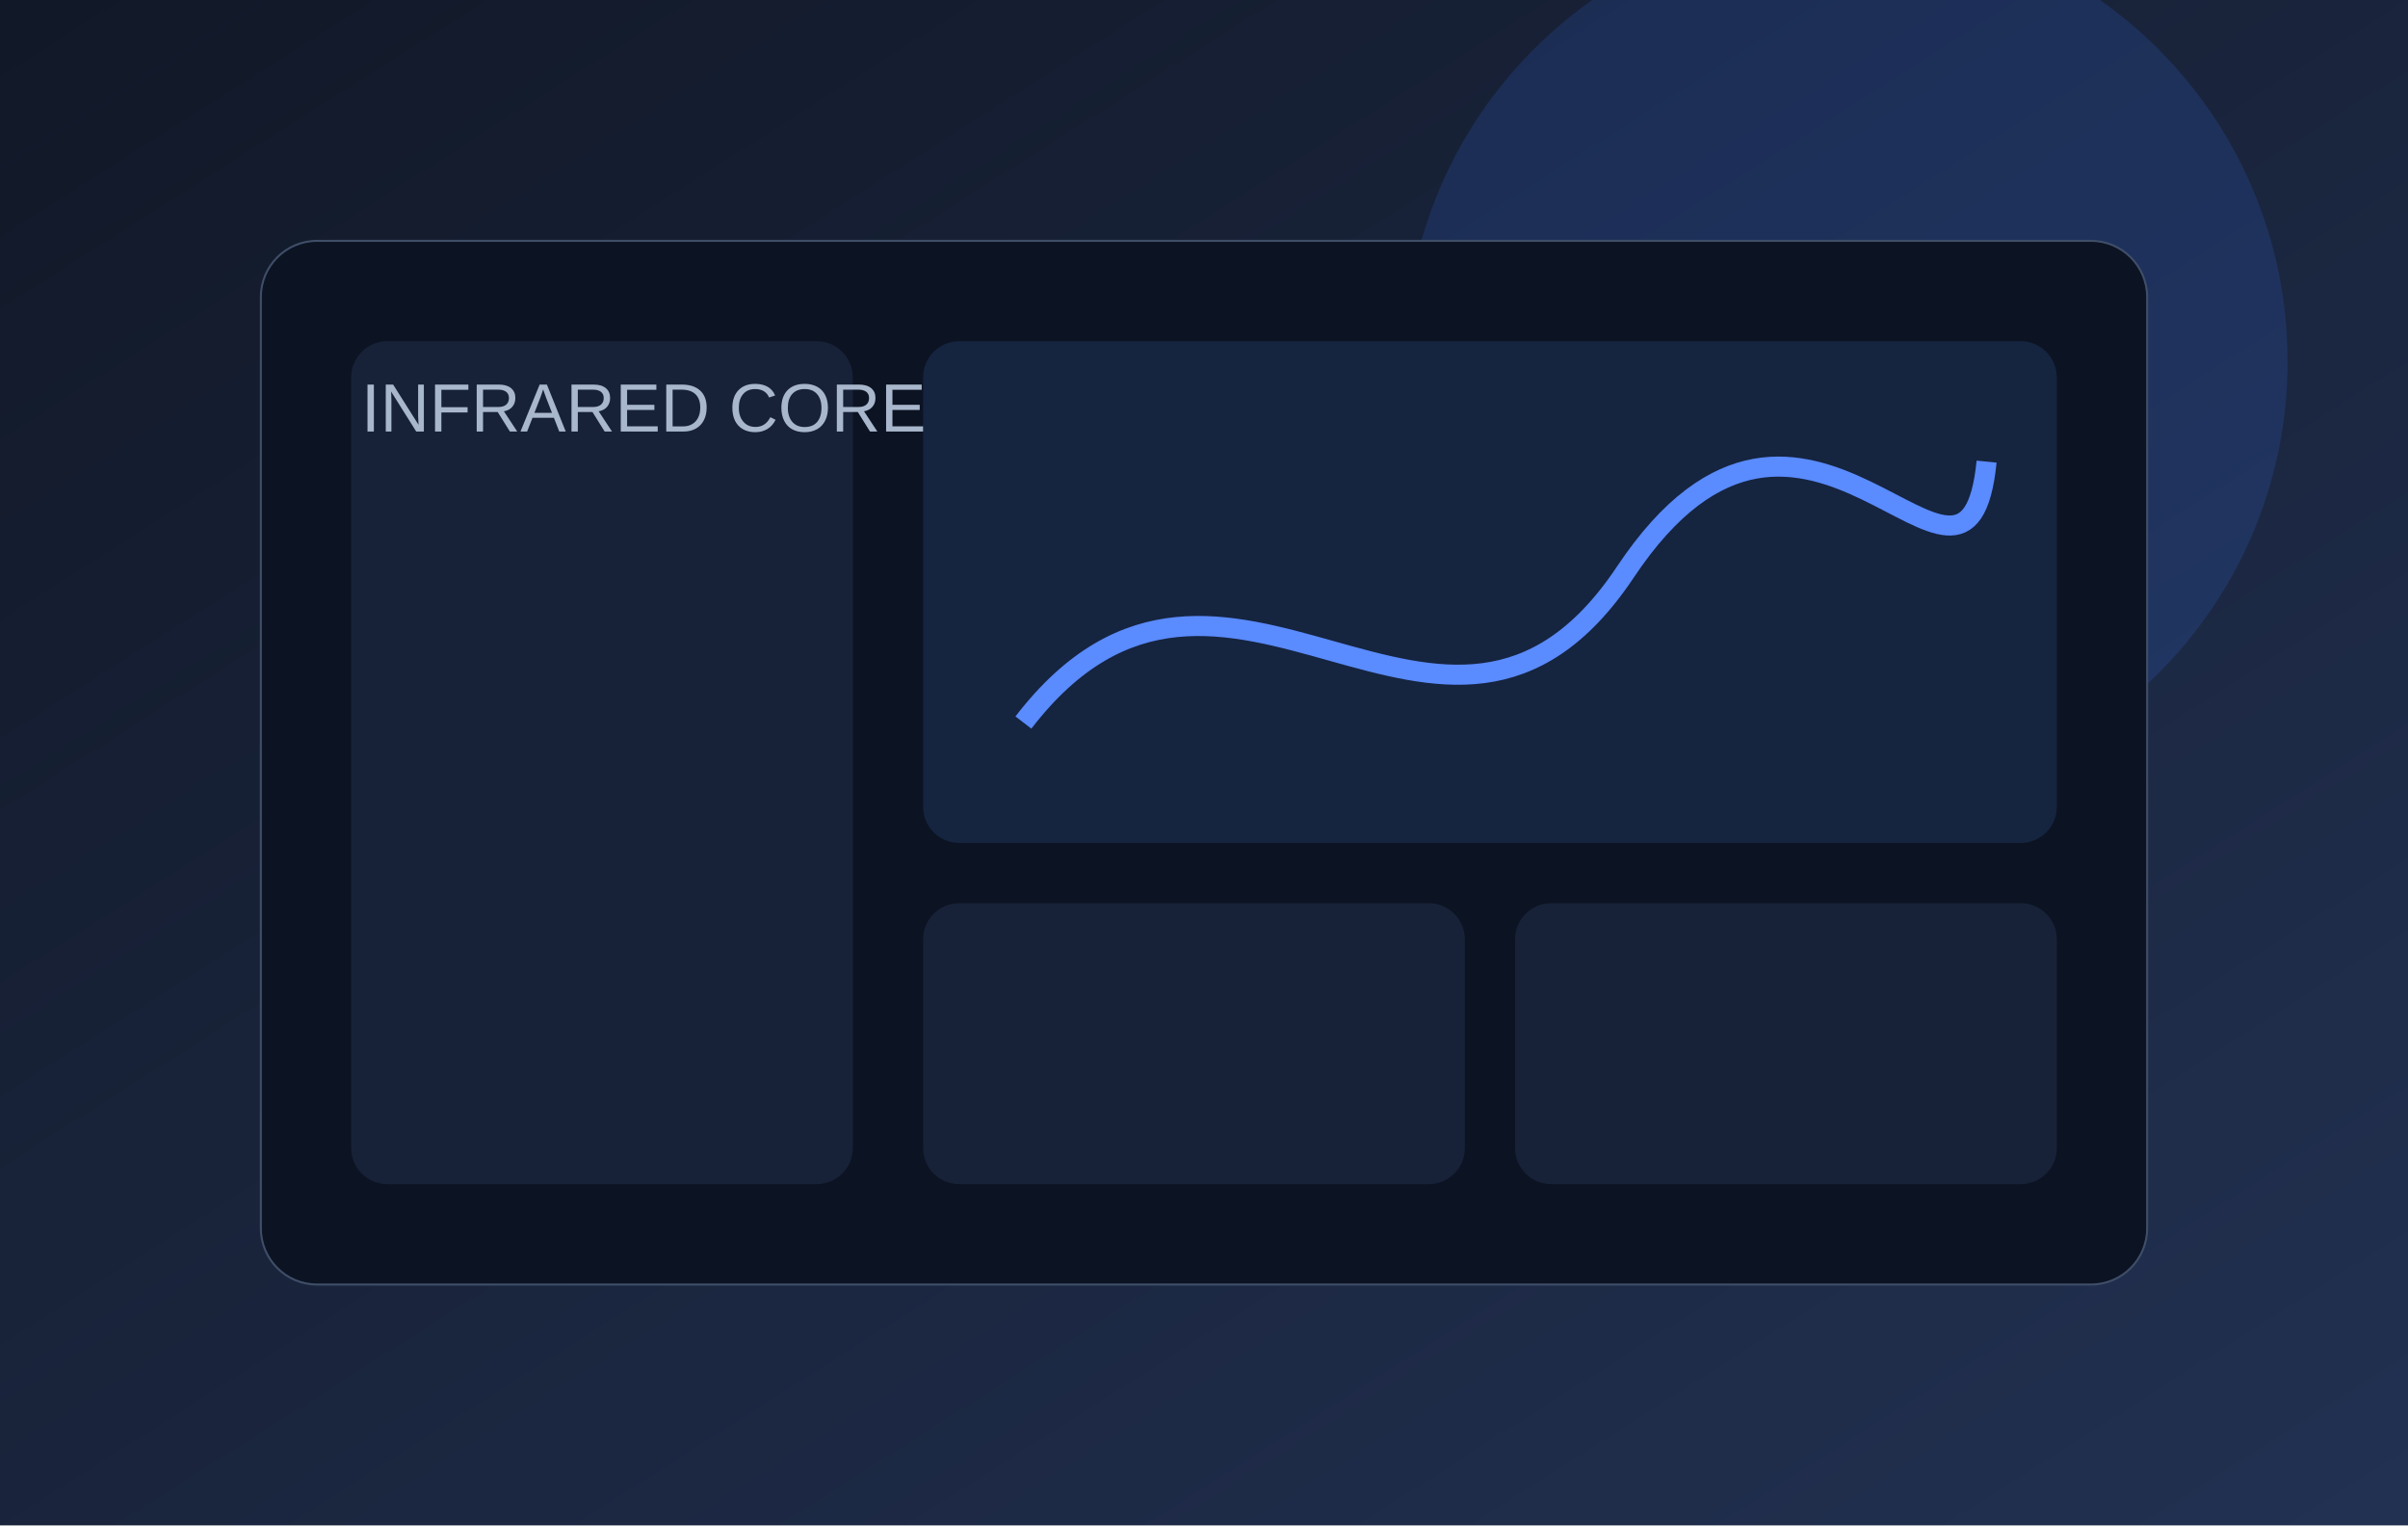
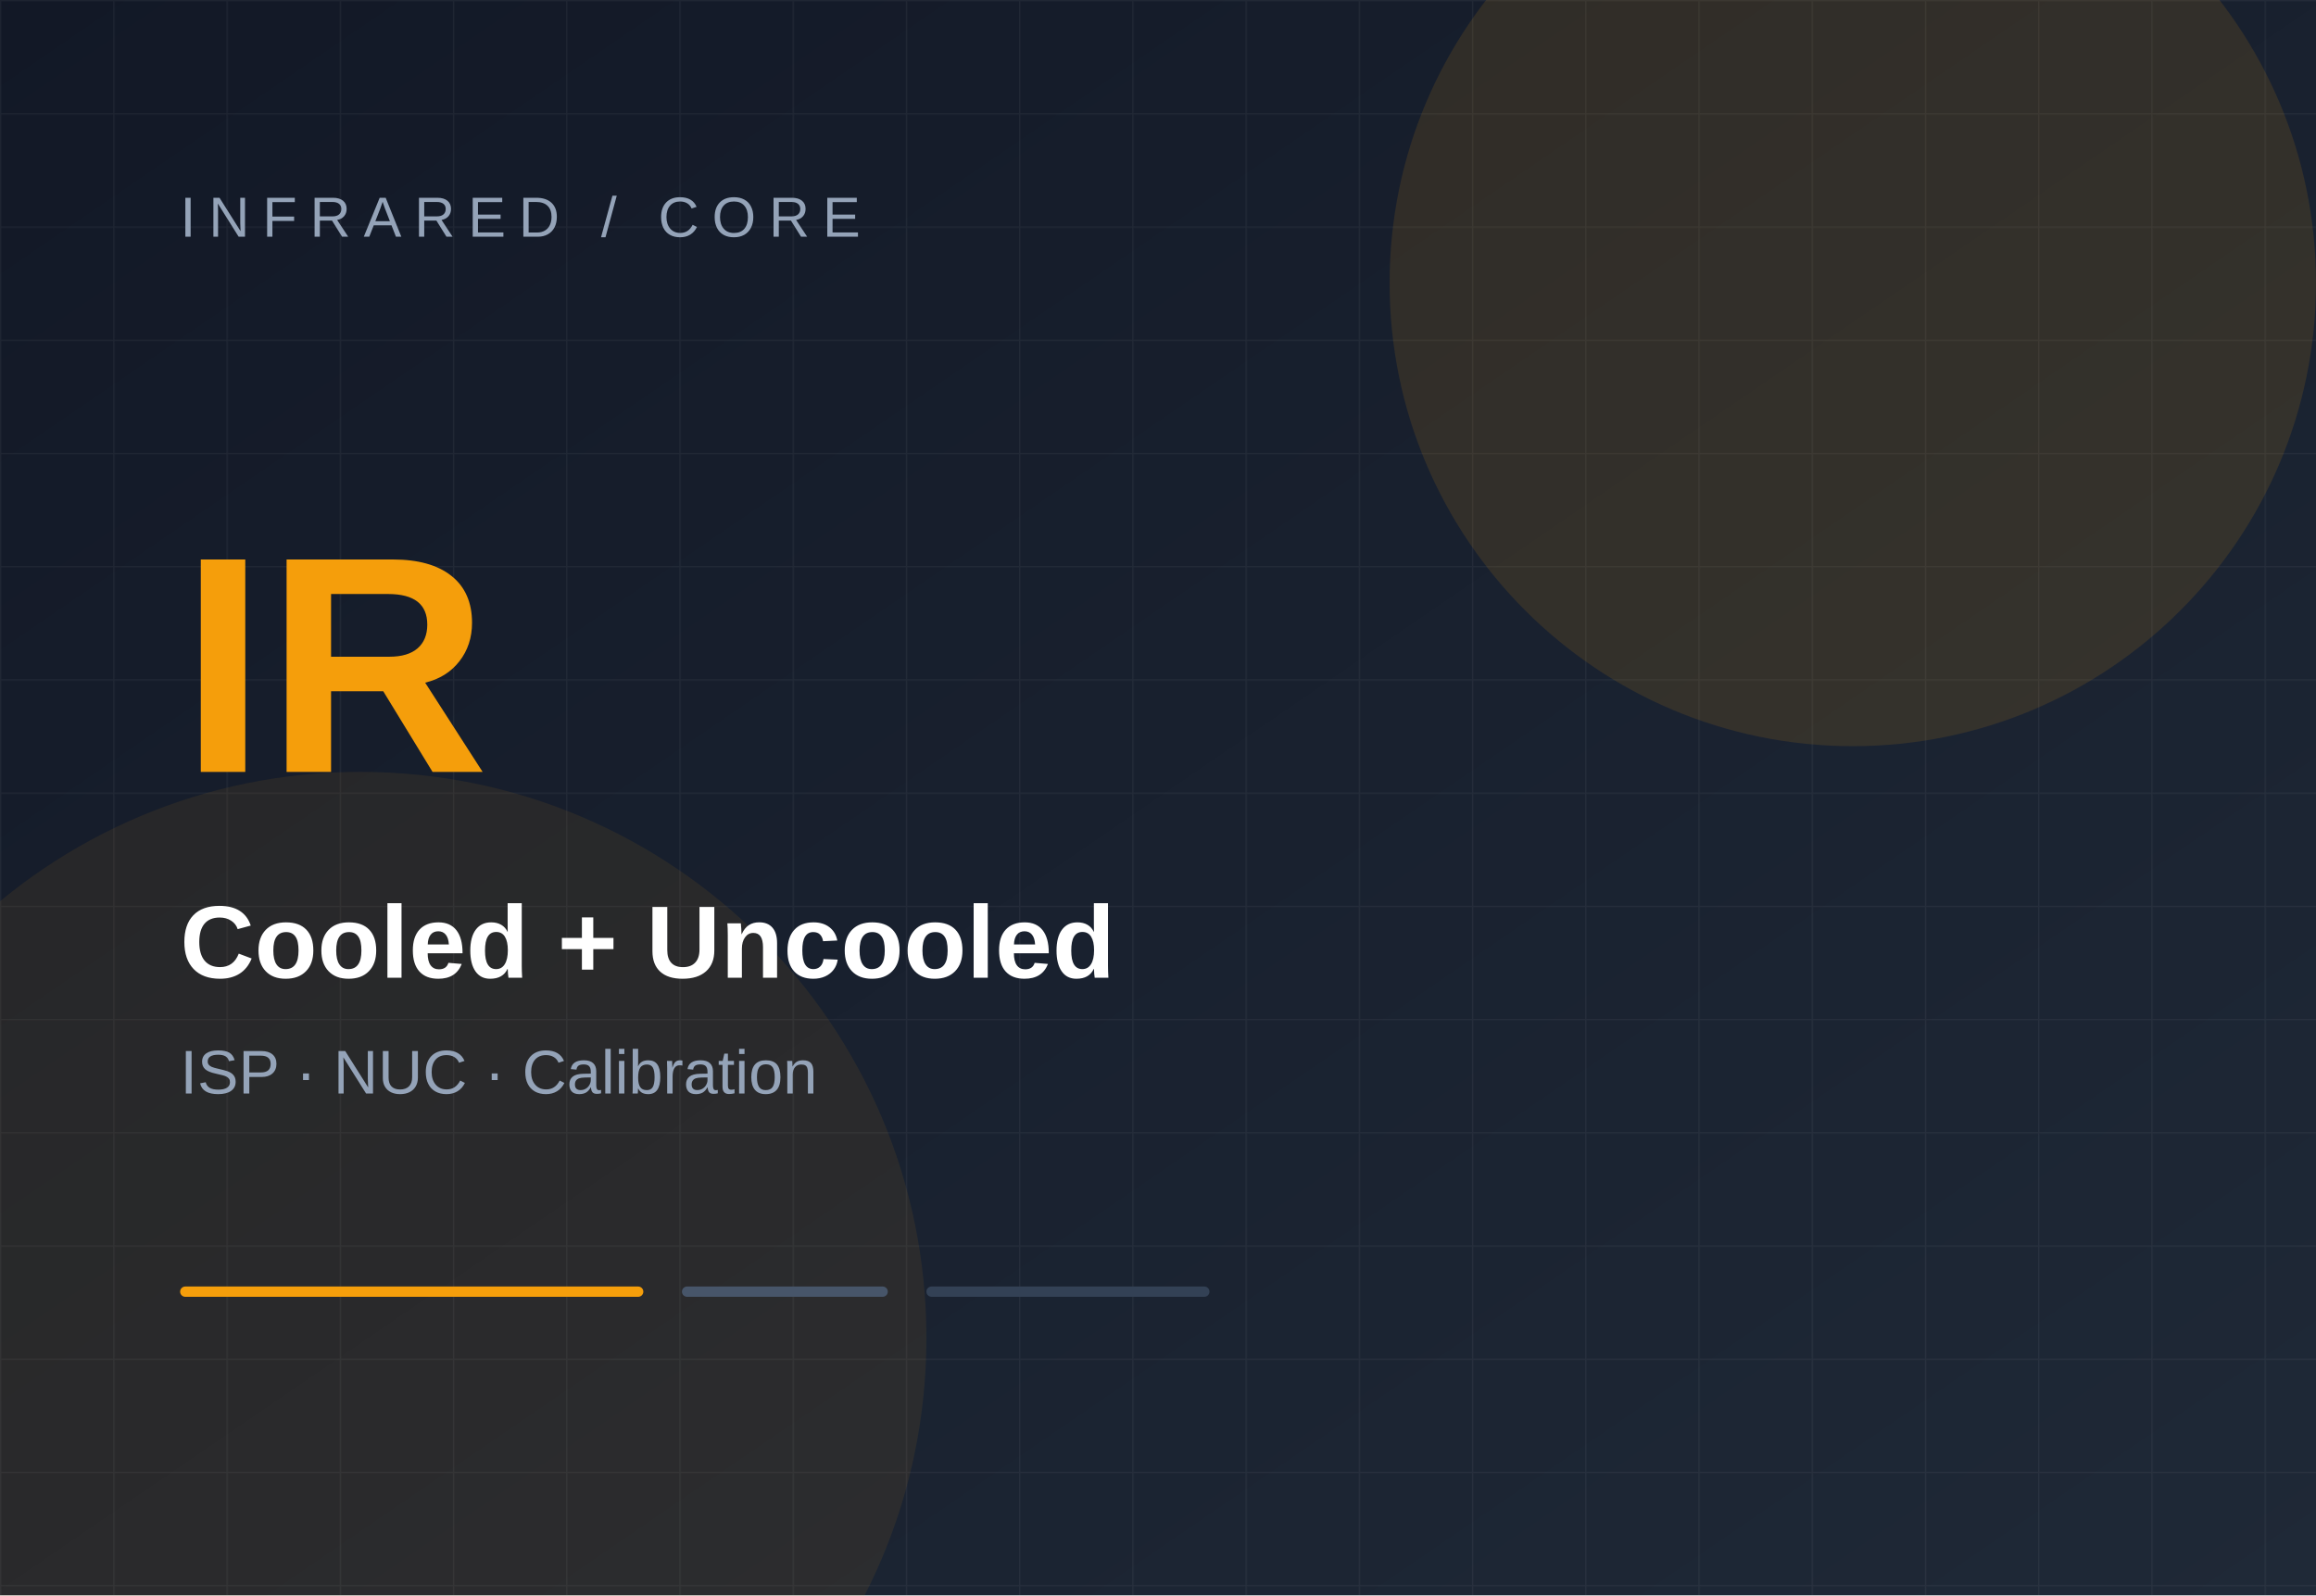
- <svg xmlns="http://www.w3.org/2000/svg" viewBox="0 0 1200 760">
+ <svg xmlns="http://www.w3.org/2000/svg" viewBox="0 0 900 620">
  <defs>
-     <linearGradient id="g" x1="0" y1="0" x2="1" y2="1">
-       <stop stop-color="#111827" />
-       <stop offset="1" stop-color="#223152" />
+     <linearGradient id="g" x1="0" x2="1" y1="0" y2="1">
+       <stop offset="0" stop-color="#121826" />
+       <stop offset="1" stop-color="#1f2937" />
    </linearGradient>
+     <pattern id="p" width="44" height="44" patternUnits="userSpaceOnUse">
+       <path d="M44 0H0V44" fill="none" stroke="#ffffff" stroke-opacity=".05" />
+     </pattern>
  </defs>
-   <rect width="1200" height="760" fill="url(#g)" />
-   <circle cx="920" cy="180" r="220" fill="#3267e3" opacity=".18" />
-   <rect x="130" y="120" width="940" height="520" rx="28" fill="#0c1322" stroke="#3f4e68" />
-   <rect x="175" y="170" width="250" height="420" rx="18" fill="#172238" />
-   <rect x="460" y="170" width="565" height="250" rx="18" fill="#15243f" />
-   <path d="M510 360 C610 230 720 420 810 285 S980 330 990 230" fill="none" stroke="#5a8bff" stroke-width="10" />
-   <rect x="460" y="450" width="270" height="140" rx="18" fill="#172238" />
-   <rect x="755" y="450" width="270" height="140" rx="18" fill="#172238" />
-   <text x="180" y="215" fill="#a9b7cc" font-size="34" font-family="Arial">INFRARED CORE</text>
+   <rect width="900" height="620" fill="url(#g)" />
+   <rect width="900" height="620" fill="url(#p)" />
+   <circle cx="720" cy="110" r="180" fill="#f59e0b" opacity=".12" />
+   <circle cx="140" cy="520" r="220" fill="#f59e0b" opacity=".08" />
+   <text x="70" y="92" fill="#94a3b8" font-size="22" font-family="Arial" letter-spacing="5">INFRARED / CORE</text>
+   <text x="70" y="300" fill="#f59e0b" font-size="120" font-weight="700" font-family="Arial">IR</text>
+   <text x="70" y="380" fill="#ffffff" font-size="40" font-weight="700" font-family="Arial">Cooled + Uncooled</text>
+   <text x="70" y="425" fill="#94a3b8" font-size="24" font-family="Arial">ISP · NUC · Calibration</text>
+   <rect x="70" y="500" width="180" height="4" rx="2" fill="#f59e0b" />
+   <rect x="265" y="500" width="80" height="4" rx="2" fill="#475569" />
+   <rect x="360" y="500" width="110" height="4" rx="2" fill="#334155" />
</svg>
